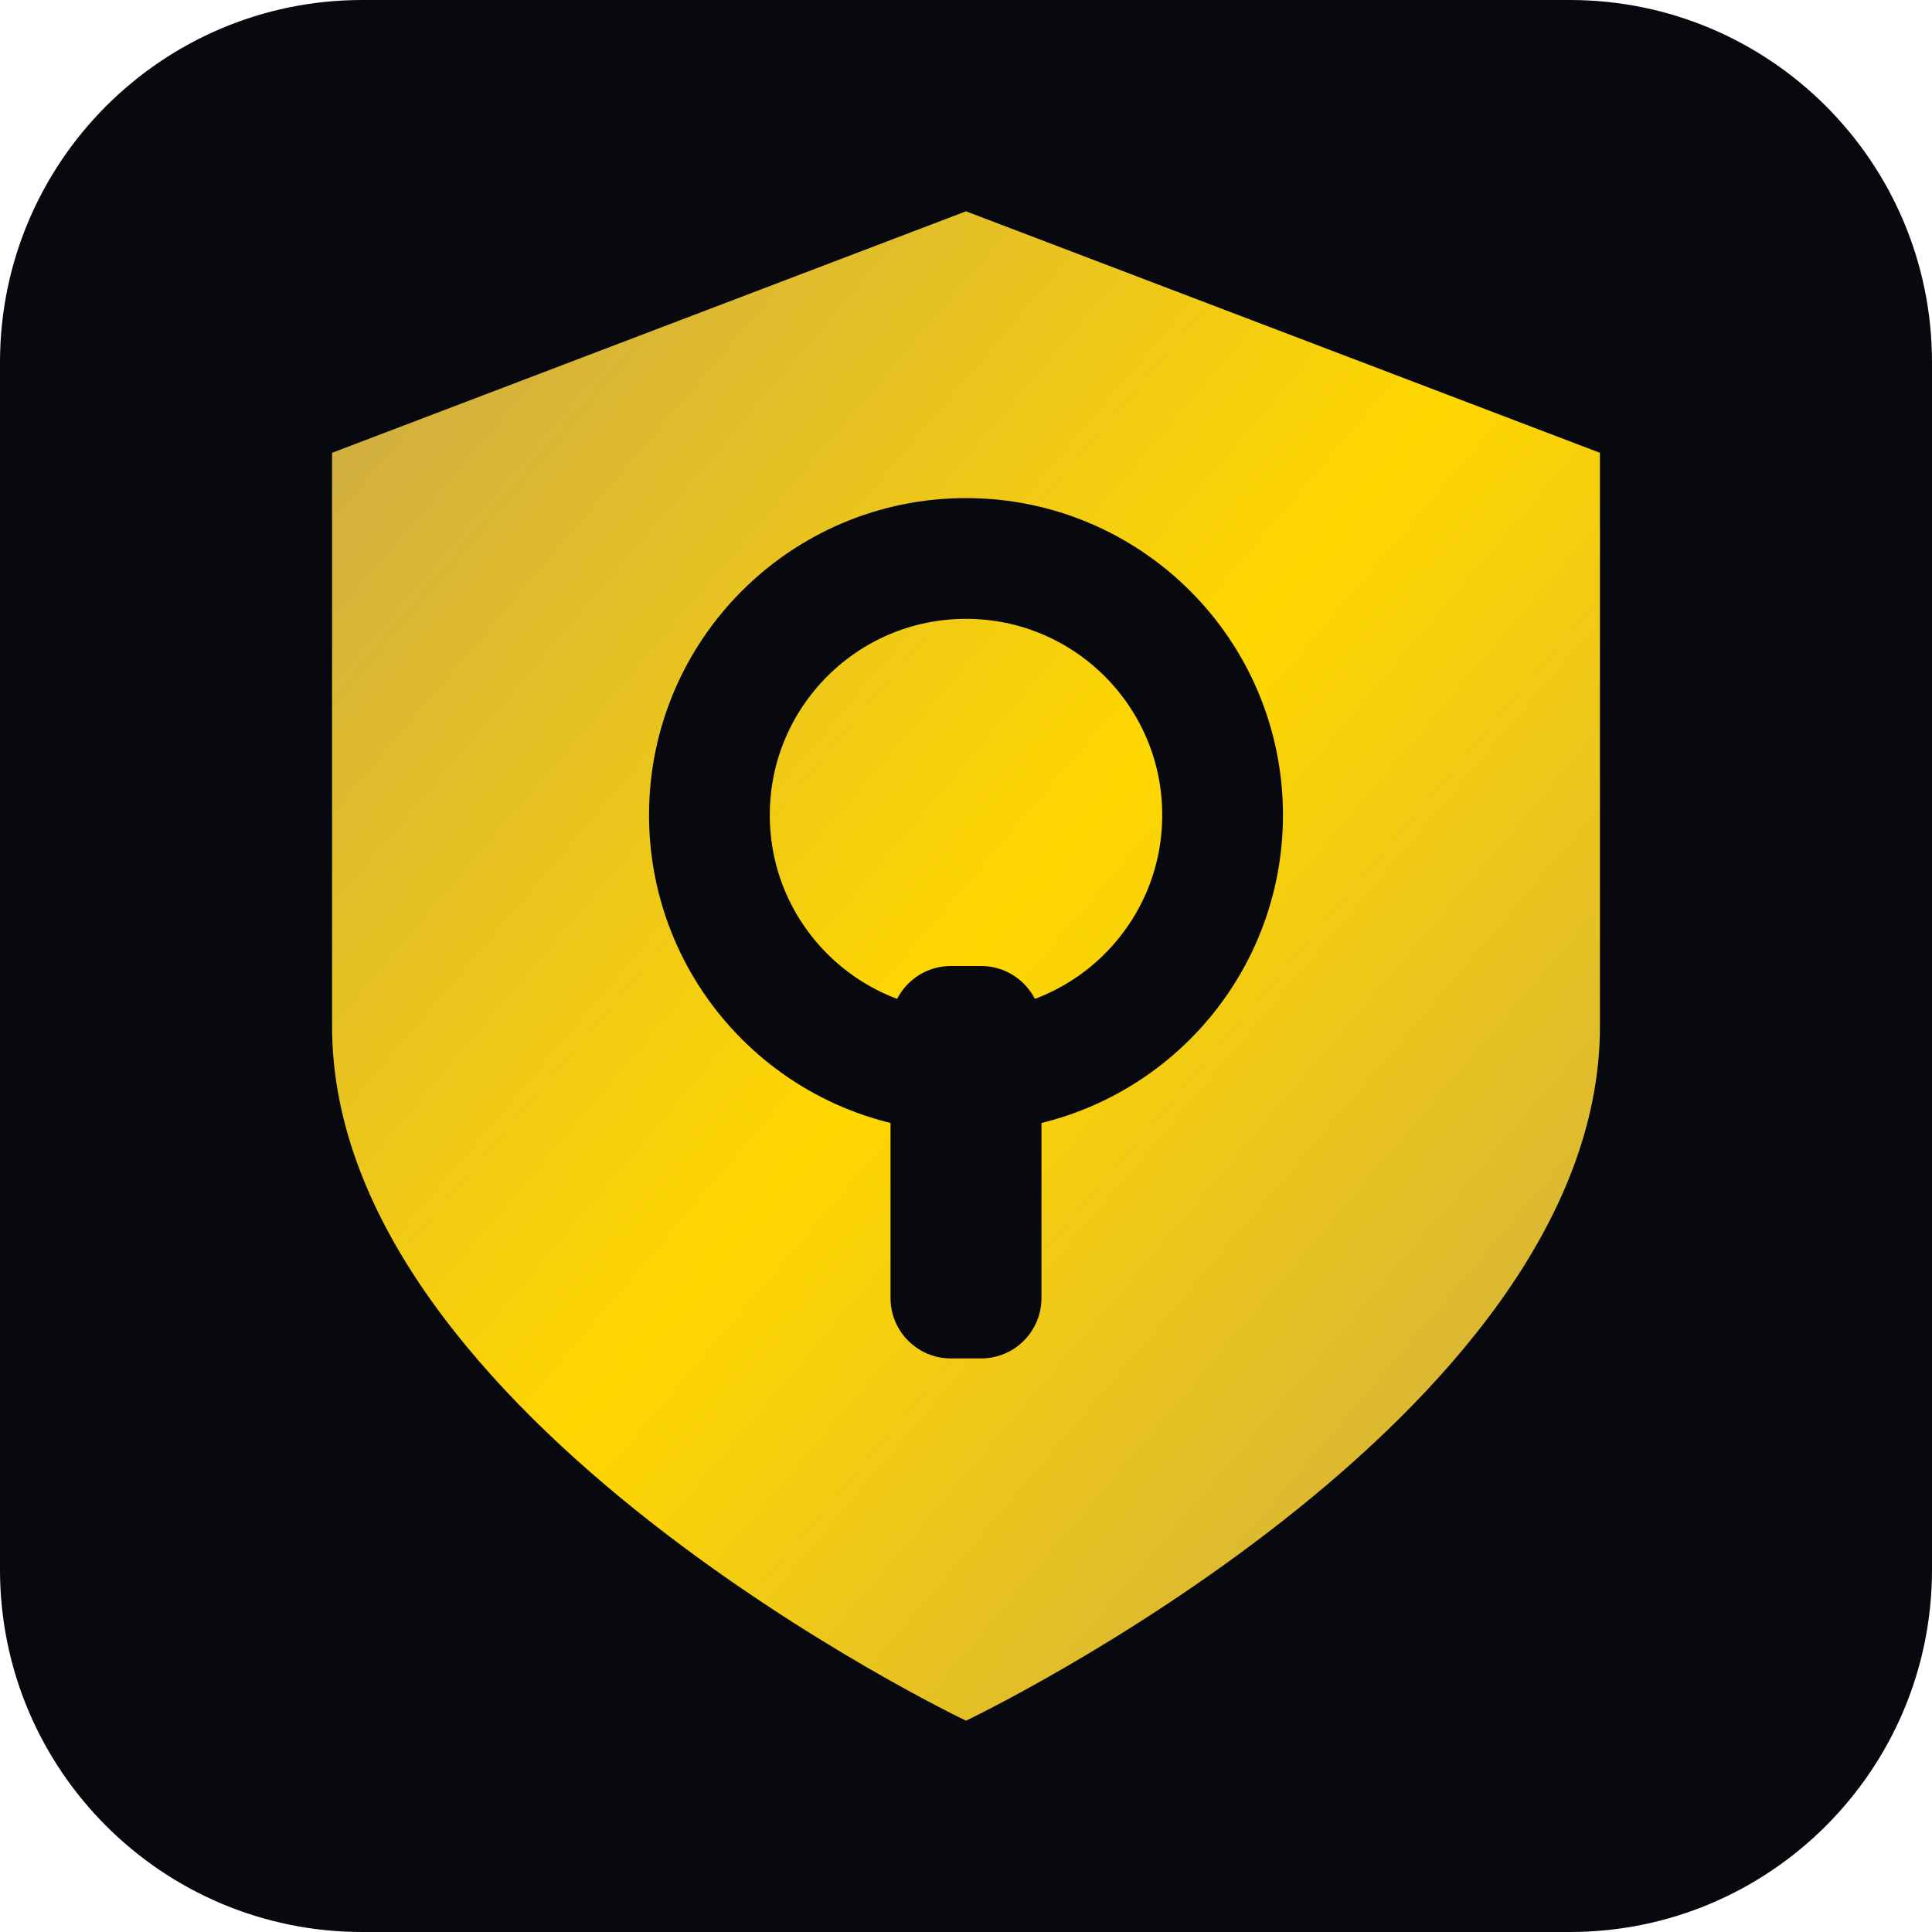
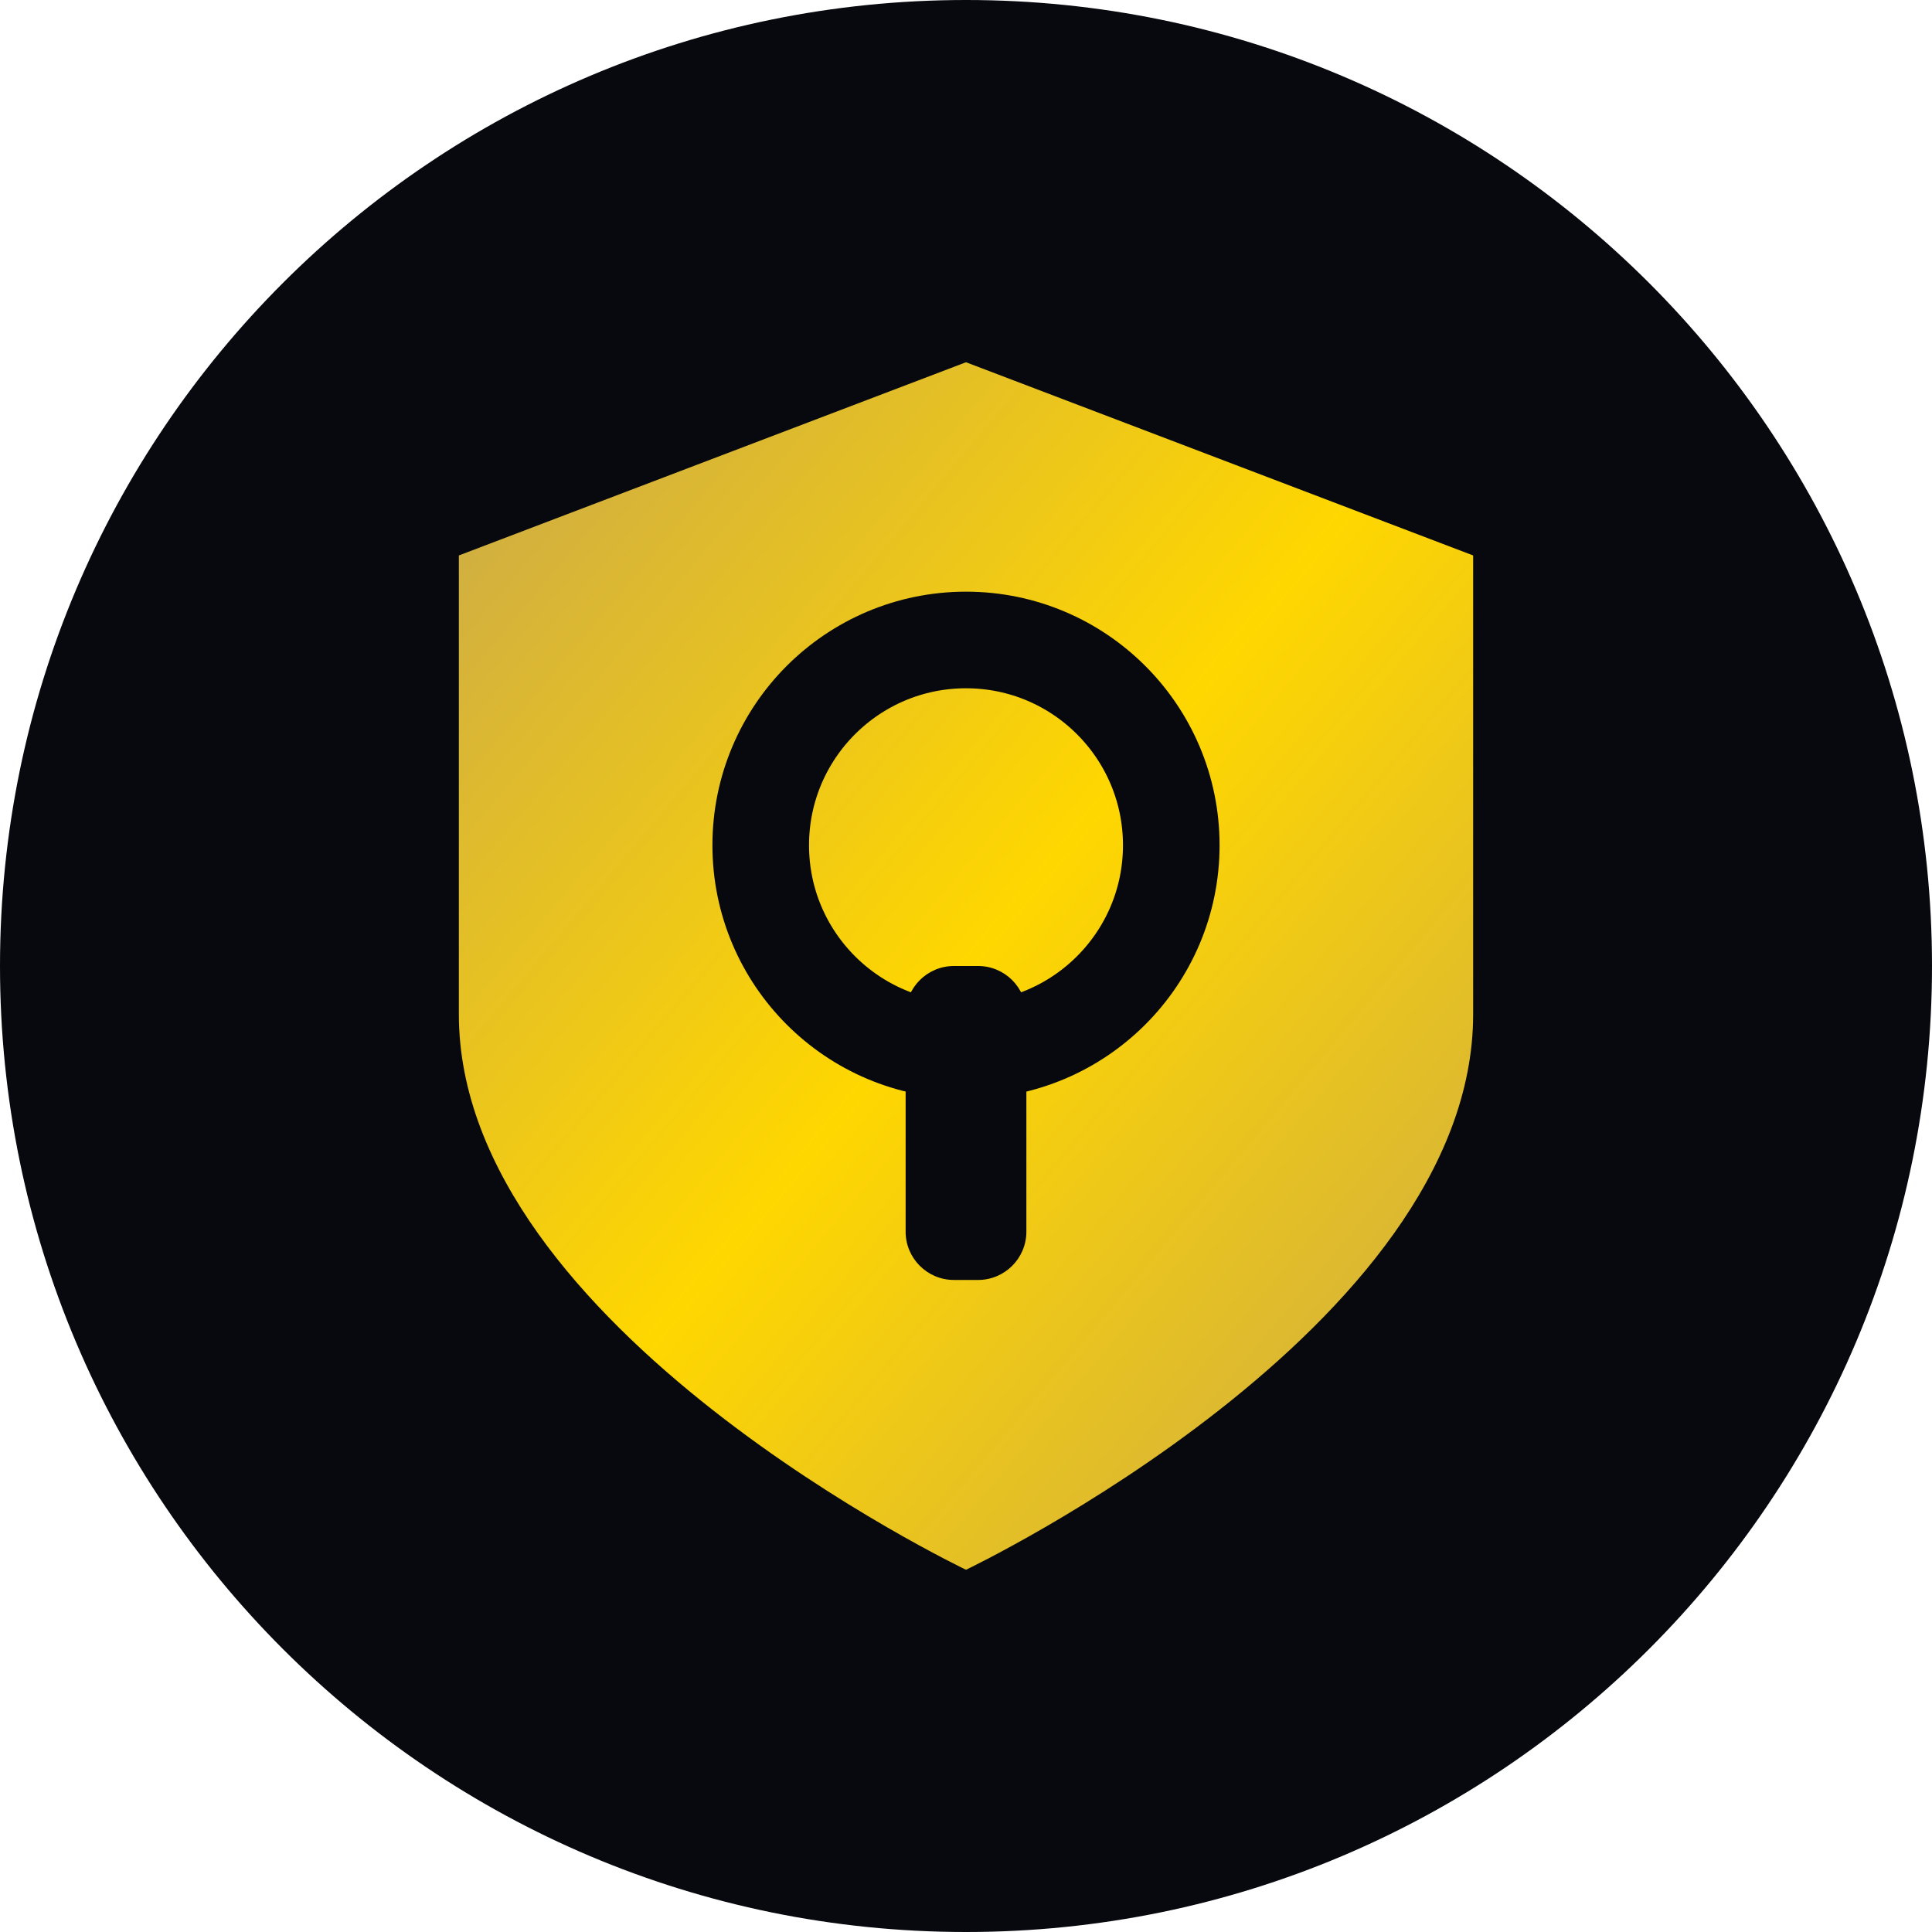
<svg xmlns="http://www.w3.org/2000/svg" viewBox="0 0 64 64" width="64" height="64">
  <defs>
    <linearGradient id="g" x1="0" y1="0" x2="1" y2="1">
      <stop offset="0%" stop-color="#C9A84C" />
      <stop offset="50%" stop-color="#FFD700" />
      <stop offset="100%" stop-color="#C9A84C" />
    </linearGradient>
  </defs>
-   <rect width="64" height="64" rx="12" fill="#07090e" />
-   <path d="M32 7L53 15V34C53 47 32 57 32 57C32 57 11 47 11 34V15L32 7Z" fill="url(#g)" />
-   <circle cx="32" cy="27" r="8.5" stroke="#07090e" stroke-width="4" fill="none" />
-   <rect x="29.5" y="32" width="5" height="13" rx="2" fill="#07090e" />
+   <circle cx="32" cy="32" r="32" fill="#07090e" />
+   <g transform="translate(32,32) scale(0.8) translate(-32,-32)">
+     <path d="M32 7L53 15V34C53 47 32 57 32 57C32 57 11 47 11 34V15L32 7Z" fill="url(#g)" />
+     <circle cx="32" cy="27" r="8.5" stroke="#07090e" stroke-width="4" fill="none" />
+     <rect x="29.5" y="32" width="5" height="13" rx="2" fill="#07090e" />
+   </g>
</svg>
